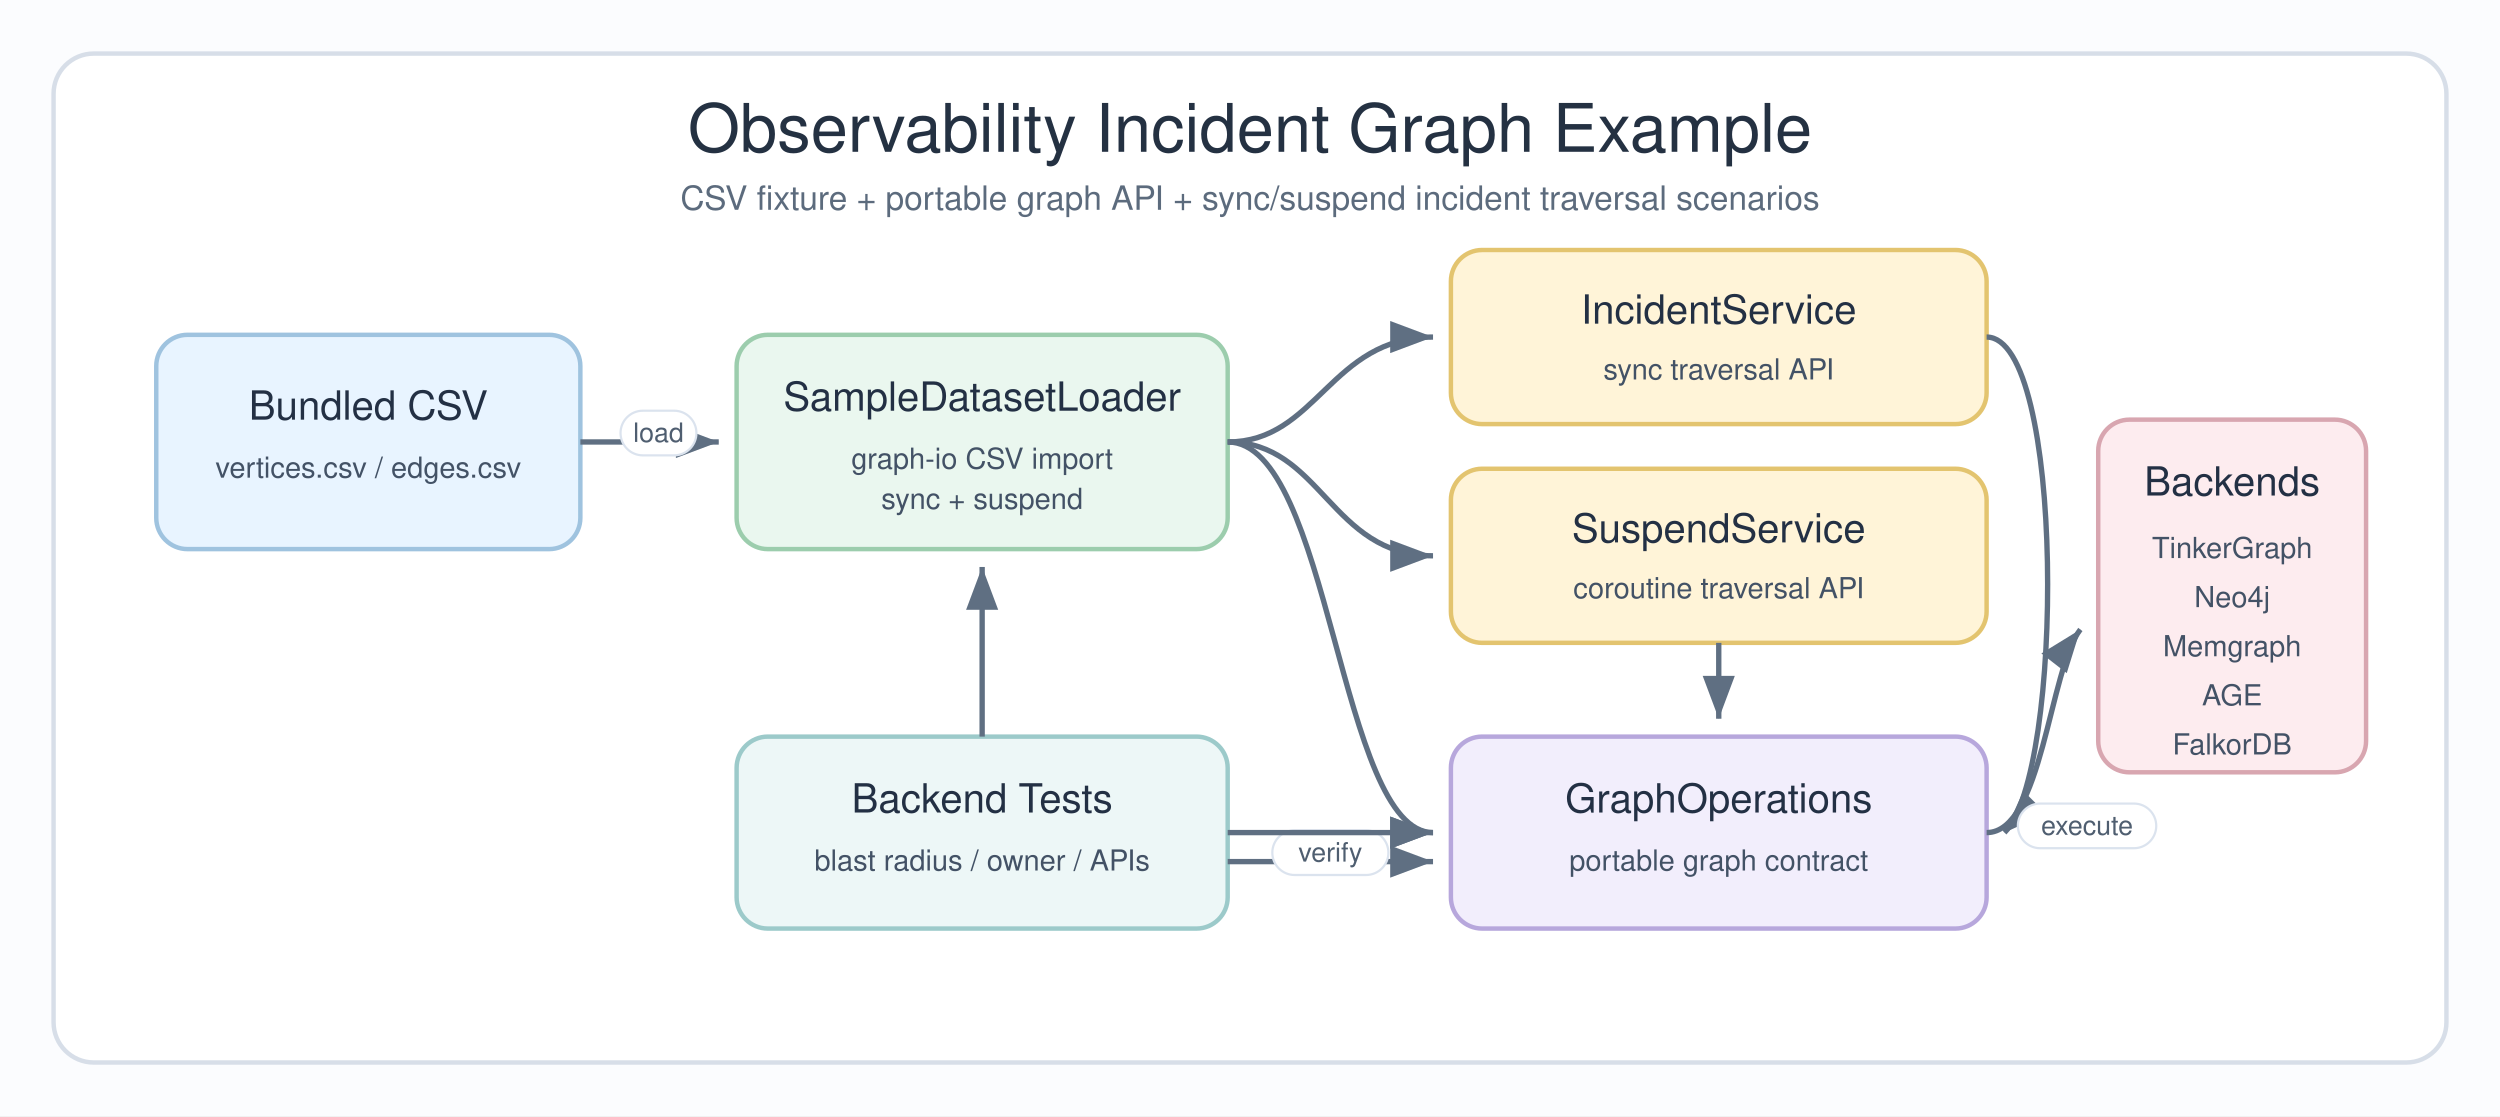
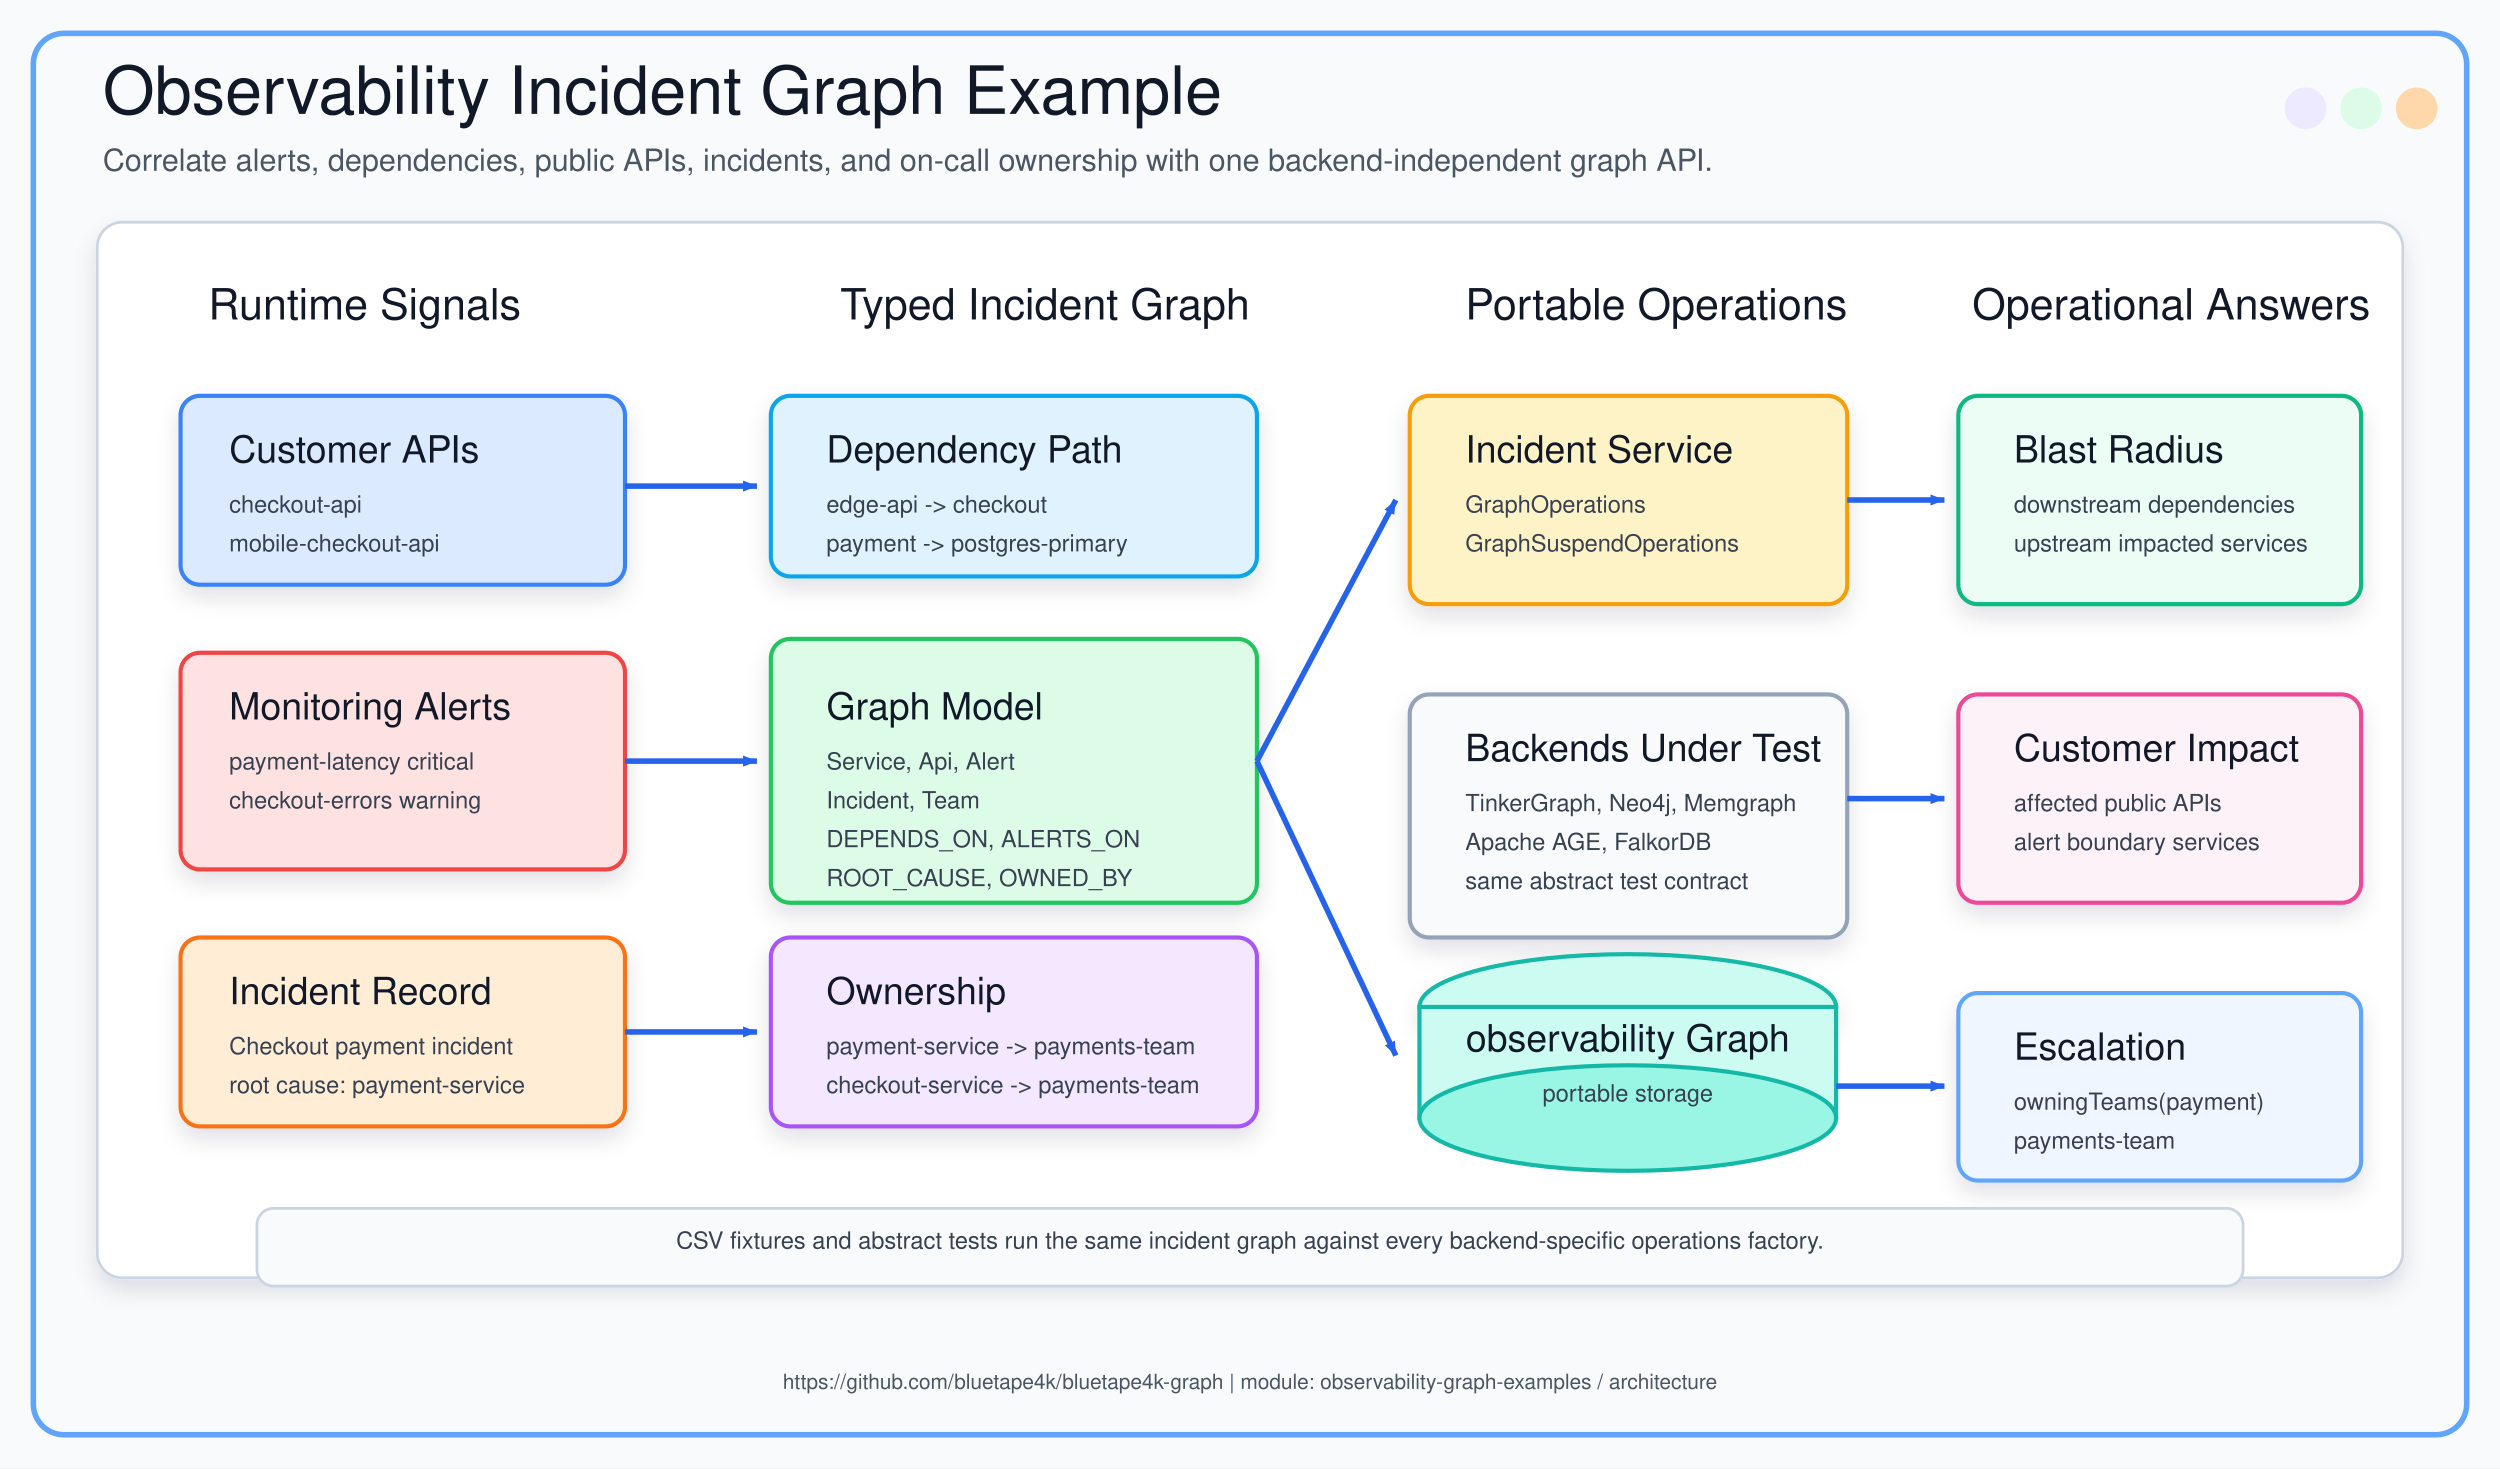
- <svg xmlns="http://www.w3.org/2000/svg" width="1120" height="500" viewBox="0 0 1120 500" role="img" aria-labelledby="title desc">
+ <svg xmlns="http://www.w3.org/2000/svg" width="1800" height="1057" viewBox="0 0 1800 1057" role="img" aria-labelledby="title desc">
  <defs>
-     <marker id="arrow" markerWidth="10" markerHeight="10" refX="8" refY="3" orient="auto" markerUnits="strokeWidth">
-       <path d="M0,0 L0,6 L8,3 z" fill="#5f6f82" />
+     <marker id="arrow" markerWidth="12" markerHeight="12" refX="10" refY="4" orient="auto" markerUnits="userSpaceOnUse">
+       <path d="M0,0 L0,8 L10,4 z" fill="#2563EB" />
    </marker>
+     <filter id="shadow" x="-20%" y="-20%" width="140%" height="140%">
+       <feDropShadow dx="0" dy="8" stdDeviation="8" flood-color="#0F172A" flood-opacity="0.12" />
+     </filter>
    <style>
-       .canvas { fill: #fbfcfe; }
-       .frame { fill: #ffffff; stroke: #d7dee8; stroke-width: 2; }
-       .title { font-family: "Architects Daughter", "Comic Sans MS", "Helvetica", sans-serif; font-size: 30px; fill: #243142; }
-       .subtitle { font-family: "Comic Mono", "Comic Sans MS", "Helvetica", sans-serif; font-size: 15px; fill: #5c6b7d; }
-       .box-title { font-family: "Architects Daughter", "Comic Sans MS", "Helvetica", sans-serif; font-size: 18px; fill: #233044; }
-       .box-text { font-family: "Comic Mono", "Comic Sans MS", "Helvetica", sans-serif; font-size: 13px; fill: #435266; }
-       .label { font-family: "Comic Mono", "Comic Sans MS", "Helvetica", sans-serif; font-size: 12px; fill: #4f5e70; }
-       .edge { fill: none; stroke: #5f6f82; stroke-width: 2.4; marker-end: url(#arrow); }
-       .pill { fill: #ffffff; stroke: #dbe3ee; stroke-width: 1; }
+       .canvas { fill: #F8FAFC; }
+       .outer { fill: none; stroke: #60A5FA; stroke-width: 4; }
+       .panel { fill: #FFFFFF; stroke: #CBD5E1; stroke-width: 2; filter: url(#shadow); }
+       .title { font-family: "Architects Daughter", "Comic Sans MS", "Helvetica", sans-serif; font-size: 48px; fill: #111827; }
+       .subtitle { font-family: "Comic Mono", "Comic Sans MS", "Helvetica", sans-serif; font-size: 22px; fill: #4B5563; }
+       .section { font-family: "Architects Daughter", "Comic Sans MS", "Helvetica", sans-serif; font-size: 31px; fill: #111827; }
+       .label { font-family: "Architects Daughter", "Comic Sans MS", "Helvetica", sans-serif; font-size: 27px; fill: #111827; }
+       .small { font-family: "Comic Mono", "Comic Sans MS", "Helvetica", sans-serif; font-size: 17px; fill: #374151; }
+       .tiny { font-family: "Comic Mono", "Comic Sans MS", "Helvetica", sans-serif; font-size: 15px; fill: #4B5563; }
+       .line { fill: none; stroke: #2563EB; stroke-width: 4; marker-end: url(#arrow); }
+       .thin { fill: none; stroke: #64748B; stroke-width: 2.5; }
+       .card { filter: url(#shadow); }
    </style>
  </defs>
-   <rect class="canvas" width="1120" height="500" />
-   <rect class="frame" x="24" y="24" width="1072" height="452" rx="18" />
-   <text class="title" x="560" y="68" text-anchor="middle">Observability Incident Graph Example</text>
-   <text class="subtitle" x="560" y="94" text-anchor="middle">CSV fixture + portable graph API + sync/suspend incident traversal scenarios</text>
-   <g transform="translate(70,150)">
-     <rect x="0" y="0" width="190" height="96" rx="14" fill="#e8f4ff" stroke="#9fc3df" stroke-width="2" />
-     <text class="box-title" x="95" y="38" text-anchor="middle">Bundled CSV</text>
-     <text class="box-text" x="95" y="64" text-anchor="middle">vertices.csv / edges.csv</text>
-   </g>
-   <g transform="translate(330,150)">
-     <rect x="0" y="0" width="220" height="96" rx="14" fill="#eaf7ef" stroke="#9ccdad" stroke-width="2" />
-     <text class="box-title" x="110" y="34" text-anchor="middle">SampleDatasetLoader</text>
-     <text class="box-text" x="110" y="60" text-anchor="middle">graph-io CSV import</text>
-     <text class="box-text" x="110" y="78" text-anchor="middle">sync + suspend</text>
-   </g>
-   <g transform="translate(650,112)">
-     <rect x="0" y="0" width="240" height="78" rx="14" fill="#fff4d8" stroke="#e3c46f" stroke-width="2" />
-     <text class="box-title" x="120" y="33" text-anchor="middle">IncidentService</text>
-     <text class="box-text" x="120" y="58" text-anchor="middle">sync traversal API</text>
-   </g>
-   <g transform="translate(650,210)">
-     <rect x="0" y="0" width="240" height="78" rx="14" fill="#fff4d8" stroke="#e3c46f" stroke-width="2" />
-     <text class="box-title" x="120" y="33" text-anchor="middle">SuspendService</text>
-     <text class="box-text" x="120" y="58" text-anchor="middle">coroutine traversal API</text>
-   </g>
-   <g transform="translate(330,330)">
-     <rect x="0" y="0" width="220" height="86" rx="14" fill="#edf7f7" stroke="#9ccaca" stroke-width="2" />
-     <text class="box-title" x="110" y="34" text-anchor="middle">Backend Tests</text>
-     <text class="box-text" x="110" y="60" text-anchor="middle">blast radius / owner / APIs</text>
-   </g>
-   <g transform="translate(650,330)">
-     <rect x="0" y="0" width="240" height="86" rx="14" fill="#f2eefc" stroke="#b7a7dc" stroke-width="2" />
-     <text class="box-title" x="120" y="34" text-anchor="middle">GraphOperations</text>
-     <text class="box-text" x="120" y="60" text-anchor="middle">portable graph contract</text>
-   </g>
-   <g transform="translate(940,188)">
-     <rect x="0" y="0" width="120" height="158" rx="14" fill="#fdecef" stroke="#d8a6b0" stroke-width="2" />
-     <text class="box-title" x="60" y="34" text-anchor="middle">Backends</text>
-     <text class="box-text" x="60" y="62" text-anchor="middle">TinkerGraph</text>
-     <text class="box-text" x="60" y="84" text-anchor="middle">Neo4j</text>
-     <text class="box-text" x="60" y="106" text-anchor="middle">Memgraph</text>
-     <text class="box-text" x="60" y="128" text-anchor="middle">AGE</text>
-     <text class="box-text" x="60" y="150" text-anchor="middle">FalkorDB</text>
-   </g>
-   <path class="edge" d="M260 198 H322" />
-   <rect class="pill" x="278" y="184" width="34" height="20" rx="10" />
-   <text class="label" x="295" y="198" text-anchor="middle">load</text>
-   <path class="edge" d="M550 198 C590 198 596 151 642 151" />
-   <path class="edge" d="M550 198 C592 198 596 249 642 249" />
-   <path class="edge" d="M550 386 H642" />
-   <rect class="pill" x="570" y="372" width="52" height="20" rx="10" />
-   <text class="label" x="596" y="386" text-anchor="middle">verify</text>
-   <path class="edge" d="M890 151 C925 151 925 346 898 373" />
-   <path class="edge" d="M770 288 V322" />
-   <path class="edge" d="M890 373 C915 373 918 300 932 282" />
-   <rect class="pill" x="904" y="360" width="62" height="20" rx="10" />
-   <text class="label" x="935" y="374" text-anchor="middle">execute</text>
-   <path class="edge" d="M550 373 H642" />
-   <path class="edge" d="M440 330 V254" />
-   <path class="edge" d="M550 198 C596 198 600 373 642 373" />
+   <rect class="canvas" width="1800" height="1057" />
+   <rect class="outer" x="24" y="24" width="1752" height="1009" rx="22" />
+   <text x="74" y="82" class="title">Observability Incident Graph Example</text>
+   <text x="74" y="123" class="subtitle">Correlate alerts, dependencies, public APIs, incidents, and on-call ownership with one backend-independent graph API.</text>
+   <circle cx="1660" cy="78" r="15" fill="#EDE9FE" />
+   <circle cx="1700" cy="78" r="15" fill="#DCFCE7" />
+   <circle cx="1740" cy="78" r="15" fill="#FED7AA" />
+   <rect x="70" y="160" width="1660" height="760" rx="18" class="panel" />
+   <text x="150" y="230" class="section">Runtime Signals</text>
+   <text x="605" y="230" class="section">Typed Incident Graph</text>
+   <text x="1055" y="230" class="section">Portable Operations</text>
+   <text x="1420" y="230" class="section">Operational Answers</text>
+   <rect x="130" y="285" width="320" height="136" rx="14" fill="#DBEAFE" stroke="#3B82F6" stroke-width="3" class="card" />
+   <text x="165" y="333" class="label">Customer APIs</text>
+   <text x="165" y="369" class="small">checkout-api</text>
+   <text x="165" y="397" class="small">mobile-checkout-api</text>
+   <rect x="130" y="470" width="320" height="156" rx="14" fill="#FEE2E2" stroke="#EF4444" stroke-width="3" class="card" />
+   <text x="165" y="518" class="label">Monitoring Alerts</text>
+   <text x="165" y="554" class="small">payment-latency critical</text>
+   <text x="165" y="582" class="small">checkout-errors warning</text>
+   <rect x="130" y="675" width="320" height="136" rx="14" fill="#FFEDD5" stroke="#F97316" stroke-width="3" class="card" />
+   <text x="165" y="723" class="label">Incident Record</text>
+   <text x="165" y="759" class="small">Checkout payment incident</text>
+   <text x="165" y="787" class="small">root cause: payment-service</text>
+   <rect x="555" y="285" width="350" height="130" rx="14" fill="#E0F2FE" stroke="#0EA5E9" stroke-width="3" class="card" />
+   <text x="595" y="333" class="label">Dependency Path</text>
+   <text x="595" y="369" class="small">edge-api -&gt; checkout</text>
+   <text x="595" y="397" class="small">payment -&gt; postgres-primary</text>
+   <rect x="555" y="460" width="350" height="190" rx="14" fill="#DCFCE7" stroke="#22C55E" stroke-width="3" class="card" />
+   <text x="595" y="518" class="label">Graph Model</text>
+   <text x="595" y="554" class="small">Service, Api, Alert</text>
+   <text x="595" y="582" class="small">Incident, Team</text>
+   <text x="595" y="610" class="small">DEPENDS_ON, ALERTS_ON</text>
+   <text x="595" y="638" class="small">ROOT_CAUSE, OWNED_BY</text>
+   <rect x="555" y="675" width="350" height="136" rx="14" fill="#F3E8FF" stroke="#A855F7" stroke-width="3" class="card" />
+   <text x="595" y="723" class="label">Ownership</text>
+   <text x="595" y="759" class="small">payment-service -&gt; payments-team</text>
+   <text x="595" y="787" class="small">checkout-service -&gt; payments-team</text>
+   <rect x="1015" y="285" width="315" height="150" rx="14" fill="#FEF3C7" stroke="#F59E0B" stroke-width="3" class="card" />
+   <text x="1055" y="333" class="label">Incident Service</text>
+   <text x="1055" y="369" class="small">GraphOperations</text>
+   <text x="1055" y="397" class="small">GraphSuspendOperations</text>
+   <rect x="1015" y="500" width="315" height="175" rx="14" fill="#F8FAFC" stroke="#94A3B8" stroke-width="3" class="card" />
+   <text x="1055" y="548" class="label">Backends Under Test</text>
+   <text x="1055" y="584" class="small">TinkerGraph, Neo4j, Memgraph</text>
+   <text x="1055" y="612" class="small">Apache AGE, FalkorDB</text>
+   <text x="1055" y="640" class="small">same abstract test contract</text>
+   <ellipse cx="1172" cy="725" rx="150" ry="38" fill="#CCFBF1" stroke="#14B8A6" stroke-width="3" class="card" />
+   <rect x="1022" y="725" width="300" height="80" fill="#CCFBF1" stroke="#14B8A6" stroke-width="3" />
+   <ellipse cx="1172" cy="805" rx="150" ry="38" fill="#99F6E4" stroke="#14B8A6" stroke-width="3" />
+   <text x="1172" y="757" text-anchor="middle" class="label">observability Graph</text>
+   <text x="1172" y="793" text-anchor="middle" class="small">portable storage</text>
+   <rect x="1410" y="285" width="290" height="150" rx="14" fill="#ECFDF5" stroke="#10B981" stroke-width="3" class="card" />
+   <text x="1450" y="333" class="label">Blast Radius</text>
+   <text x="1450" y="369" class="small">downstream dependencies</text>
+   <text x="1450" y="397" class="small">upstream impacted services</text>
+   <rect x="1410" y="500" width="290" height="150" rx="14" fill="#FDF2F8" stroke="#EC4899" stroke-width="3" class="card" />
+   <text x="1450" y="548" class="label">Customer Impact</text>
+   <text x="1450" y="584" class="small">affected public APIs</text>
+   <text x="1450" y="612" class="small">alert boundary services</text>
+   <rect x="1410" y="715" width="290" height="135" rx="14" fill="#EFF6FF" stroke="#60A5FA" stroke-width="3" class="card" />
+   <text x="1450" y="763" class="label">Escalation</text>
+   <text x="1450" y="799" class="small">owningTeams(payment)</text>
+   <text x="1450" y="827" class="small">payments-team</text>
+   <path d="M 450 350 L 545 350" class="line" />
+   <path d="M 450 548 L 545 548" class="line" />
+   <path d="M 450 743 L 545 743" class="line" />
+   <path d="M 905 548 L 1005 360" class="line" />
+   <path d="M 905 548 L 1005 760" class="line" />
+   <path d="M 1330 360 L 1400 360" class="line" />
+   <path d="M 1330 575 L 1400 575" class="line" />
+   <path d="M 1322 782 L 1400 782" class="line" />
+   <rect x="185" y="870" width="1430" height="56" rx="12" fill="#F8FAFC" stroke="#CBD5E1" stroke-width="2" />
+   <text x="900" y="899" text-anchor="middle" class="small">CSV fixtures and abstract tests run the same incident graph against every backend-specific operations factory.</text>
+   <text x="900" y="1000" text-anchor="middle" class="tiny">https://github.com/bluetape4k/bluetape4k-graph | module: observability-graph-examples / architecture</text>
</svg>
